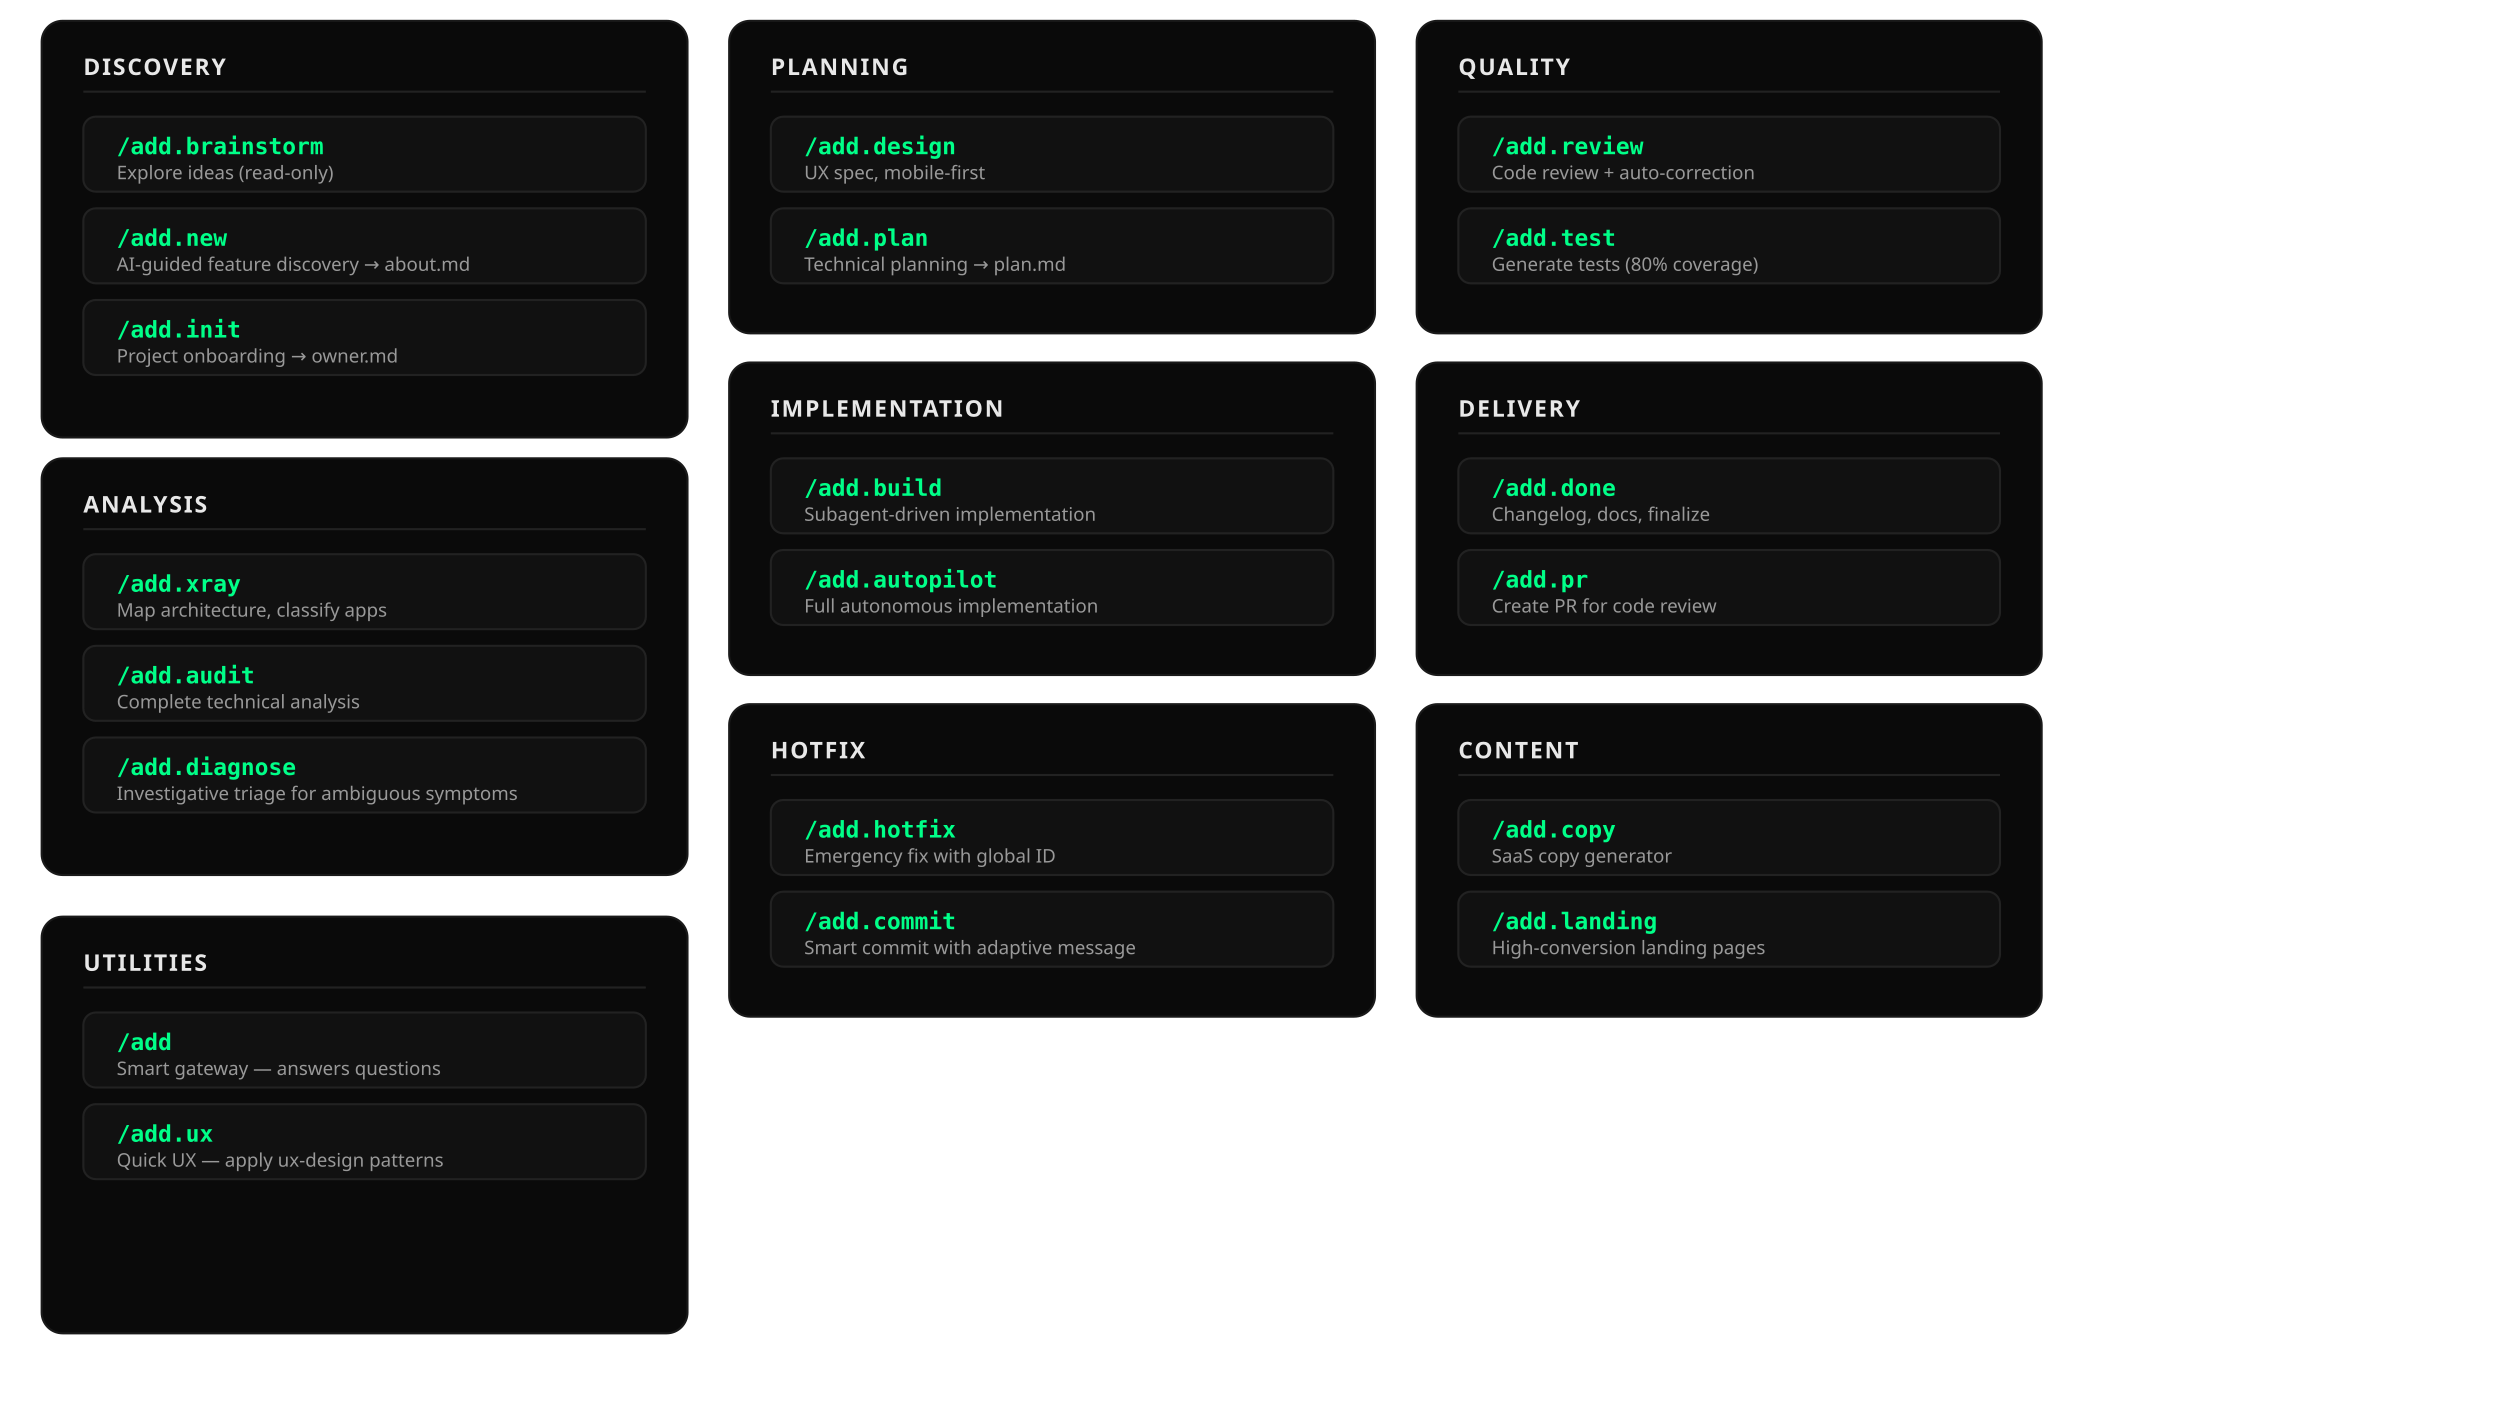
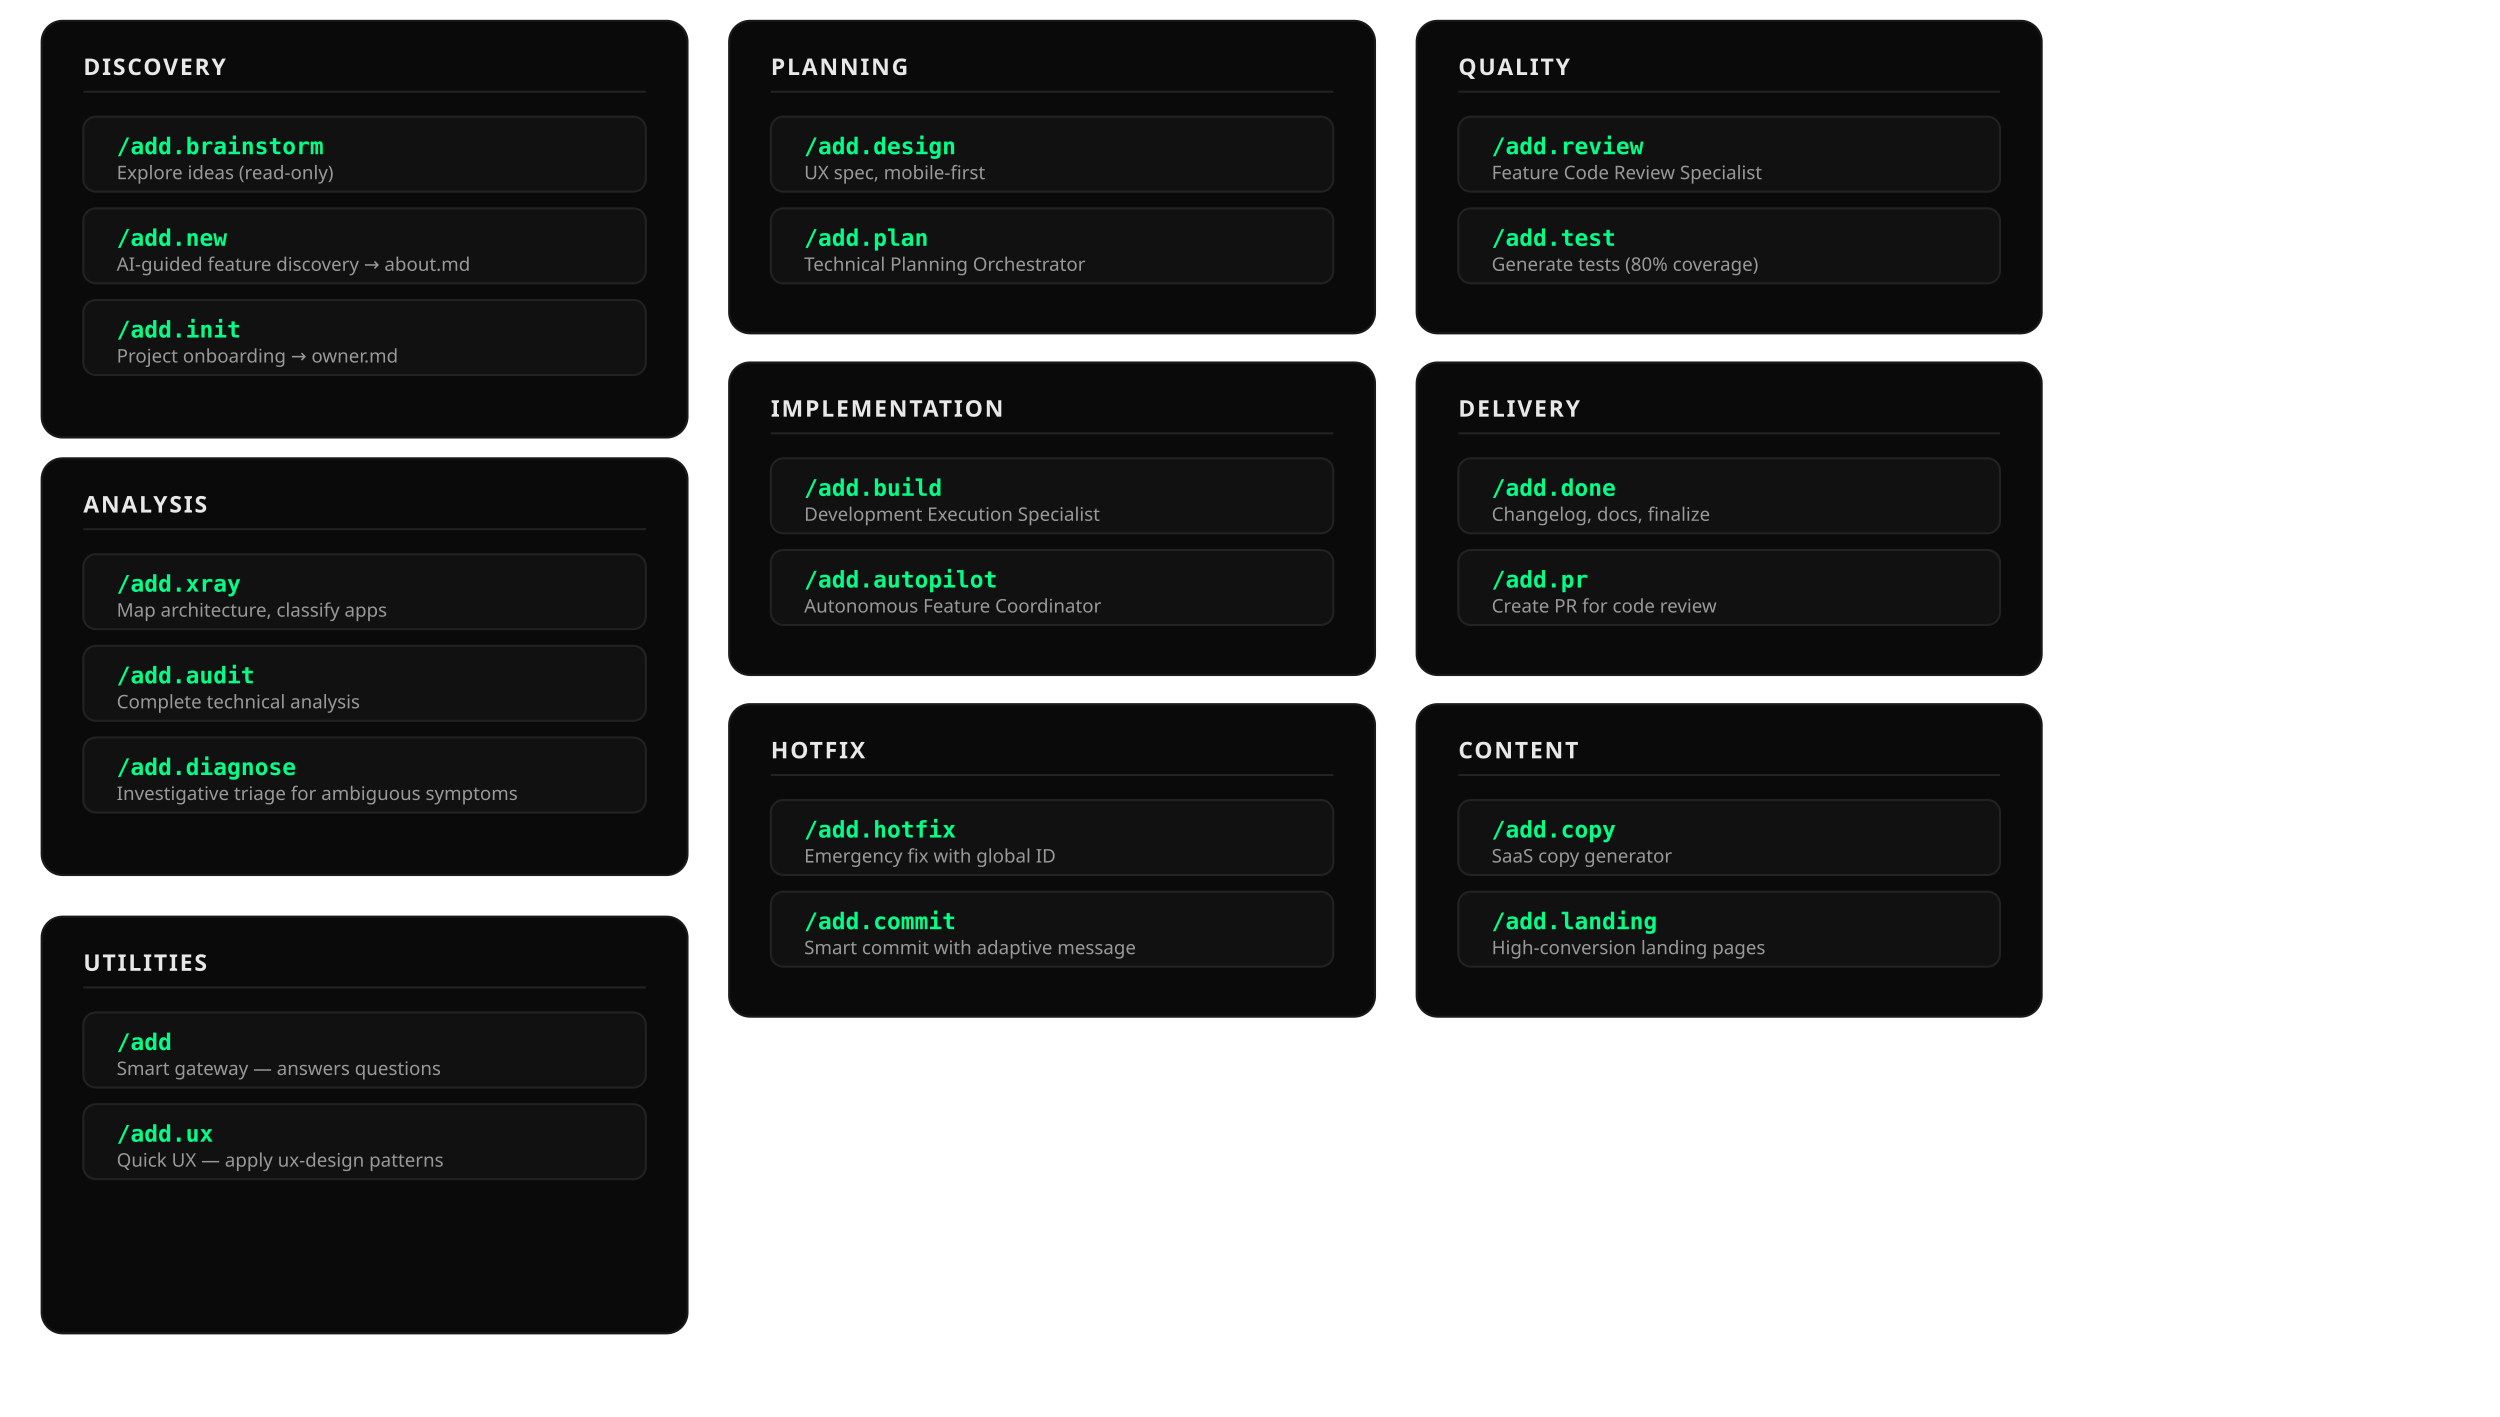
<svg xmlns="http://www.w3.org/2000/svg" viewBox="0 0 1200 680" fill="none">
  <style>
    .cat-label { fill: #e8e8e8; font-family: 'Syne', sans-serif; font-size: 13px; font-weight: 700; }
    .cat-line { stroke: #222; stroke-width: 1; }
    .cmd-box { fill: #111; stroke: #222; stroke-width: 1; rx: 6; }
    .cmd-name { fill: #00ff88; font-family: 'JetBrains Mono', monospace; font-size: 11px; font-weight: 600; }
    .cmd-desc { fill: #999; font-family: 'Outfit', sans-serif; font-size: 9px; }
    .group-bg { fill: #0a0a0a; stroke: #1a1a1a; stroke-width: 1; rx: 10; }
    .group-title { fill: #e8e8e8; font-family: 'Syne', sans-serif; font-size: 11px; font-weight: 800; letter-spacing: 0.08em; }
  </style>
  <rect x="20" y="10" width="310" height="200" class="group-bg" />
  <text x="40" y="36" class="group-title">DISCOVERY</text>
  <line x1="40" y1="44" x2="310" y2="44" class="cat-line" />
  <rect x="40" y="56" width="270" height="36" class="cmd-box" />
  <text x="56" y="74" class="cmd-name">/add.brainstorm</text>
  <text x="56" y="86" class="cmd-desc">Explore ideas (read-only)</text>
  <rect x="40" y="100" width="270" height="36" class="cmd-box" />
  <text x="56" y="118" class="cmd-name">/add.new</text>
  <text x="56" y="130" class="cmd-desc">AI-guided feature discovery → about.md</text>
  <rect x="40" y="144" width="270" height="36" class="cmd-box" />
  <text x="56" y="162" class="cmd-name">/add.init</text>
  <text x="56" y="174" class="cmd-desc">Project onboarding → owner.md</text>
  <rect x="20" y="220" width="310" height="200" class="group-bg" />
  <text x="40" y="246" class="group-title">ANALYSIS</text>
  <line x1="40" y1="254" x2="310" y2="254" class="cat-line" />
  <rect x="40" y="266" width="270" height="36" class="cmd-box" />
  <text x="56" y="284" class="cmd-name">/add.xray</text>
  <text x="56" y="296" class="cmd-desc">Map architecture, classify apps</text>
  <rect x="40" y="310" width="270" height="36" class="cmd-box" />
  <text x="56" y="328" class="cmd-name">/add.audit</text>
  <text x="56" y="340" class="cmd-desc">Complete technical analysis</text>
  <rect x="40" y="354" width="270" height="36" class="cmd-box" />
  <text x="56" y="372" class="cmd-name">/add.diagnose</text>
  <text x="56" y="384" class="cmd-desc">Investigative triage for ambiguous symptoms</text>
  <rect x="350" y="10" width="310" height="150" class="group-bg" />
  <text x="370" y="36" class="group-title">PLANNING</text>
  <line x1="370" y1="44" x2="640" y2="44" class="cat-line" />
  <rect x="370" y="56" width="270" height="36" class="cmd-box" />
  <text x="386" y="74" class="cmd-name">/add.design</text>
  <text x="386" y="86" class="cmd-desc">UX spec, mobile-first</text>
  <rect x="370" y="100" width="270" height="36" class="cmd-box" />
  <text x="386" y="118" class="cmd-name">/add.plan</text>
-   <text x="386" y="130" class="cmd-desc">Technical planning → plan.md</text>
+   <text x="386" y="130" class="cmd-desc">Technical Planning Orchestrator</text>
  <rect x="350" y="174" width="310" height="150" class="group-bg" />
  <text x="370" y="200" class="group-title">IMPLEMENTATION</text>
  <line x1="370" y1="208" x2="640" y2="208" class="cat-line" />
  <rect x="370" y="220" width="270" height="36" class="cmd-box" />
  <text x="386" y="238" class="cmd-name">/add.build</text>
-   <text x="386" y="250" class="cmd-desc">Subagent-driven implementation</text>
+   <text x="386" y="250" class="cmd-desc">Development Execution Specialist</text>
  <rect x="370" y="264" width="270" height="36" class="cmd-box" />
  <text x="386" y="282" class="cmd-name">/add.autopilot</text>
-   <text x="386" y="294" class="cmd-desc">Full autonomous implementation</text>
+   <text x="386" y="294" class="cmd-desc">Autonomous Feature Coordinator</text>
  <rect x="350" y="338" width="310" height="150" class="group-bg" />
  <text x="370" y="364" class="group-title">HOTFIX</text>
  <line x1="370" y1="372" x2="640" y2="372" class="cat-line" />
  <rect x="370" y="384" width="270" height="36" class="cmd-box" />
  <text x="386" y="402" class="cmd-name">/add.hotfix</text>
  <text x="386" y="414" class="cmd-desc">Emergency fix with global ID</text>
  <rect x="370" y="428" width="270" height="36" class="cmd-box" />
  <text x="386" y="446" class="cmd-name">/add.commit</text>
  <text x="386" y="458" class="cmd-desc">Smart commit with adaptive message</text>
  <rect x="680" y="10" width="300" height="150" class="group-bg" />
  <text x="700" y="36" class="group-title">QUALITY</text>
  <line x1="700" y1="44" x2="960" y2="44" class="cat-line" />
  <rect x="700" y="56" width="260" height="36" class="cmd-box" />
  <text x="716" y="74" class="cmd-name">/add.review</text>
-   <text x="716" y="86" class="cmd-desc">Code review + auto-correction</text>
+   <text x="716" y="86" class="cmd-desc">Feature Code Review Specialist</text>
  <rect x="700" y="100" width="260" height="36" class="cmd-box" />
  <text x="716" y="118" class="cmd-name">/add.test</text>
  <text x="716" y="130" class="cmd-desc">Generate tests (80% coverage)</text>
  <rect x="680" y="174" width="300" height="150" class="group-bg" />
  <text x="700" y="200" class="group-title">DELIVERY</text>
  <line x1="700" y1="208" x2="960" y2="208" class="cat-line" />
  <rect x="700" y="220" width="260" height="36" class="cmd-box" />
  <text x="716" y="238" class="cmd-name">/add.done</text>
  <text x="716" y="250" class="cmd-desc">Changelog, docs, finalize</text>
  <rect x="700" y="264" width="260" height="36" class="cmd-box" />
  <text x="716" y="282" class="cmd-name">/add.pr</text>
  <text x="716" y="294" class="cmd-desc">Create PR for code review</text>
  <rect x="680" y="338" width="300" height="150" class="group-bg" />
  <text x="700" y="364" class="group-title">CONTENT</text>
  <line x1="700" y1="372" x2="960" y2="372" class="cat-line" />
  <rect x="700" y="384" width="260" height="36" class="cmd-box" />
  <text x="716" y="402" class="cmd-name">/add.copy</text>
  <text x="716" y="414" class="cmd-desc">SaaS copy generator</text>
  <rect x="700" y="428" width="260" height="36" class="cmd-box" />
  <text x="716" y="446" class="cmd-name">/add.landing</text>
  <text x="716" y="458" class="cmd-desc">High-conversion landing pages</text>
  <rect x="20" y="440" width="310" height="200" class="group-bg" />
  <text x="40" y="466" class="group-title">UTILITIES</text>
  <line x1="40" y1="474" x2="310" y2="474" class="cat-line" />
  <rect x="40" y="486" width="270" height="36" class="cmd-box" />
  <text x="56" y="504" class="cmd-name">/add</text>
  <text x="56" y="516" class="cmd-desc">Smart gateway — answers questions</text>
  <rect x="40" y="530" width="270" height="36" class="cmd-box" />
  <text x="56" y="548" class="cmd-name">/add.ux</text>
  <text x="56" y="560" class="cmd-desc">Quick UX — apply ux-design patterns</text>
</svg>
